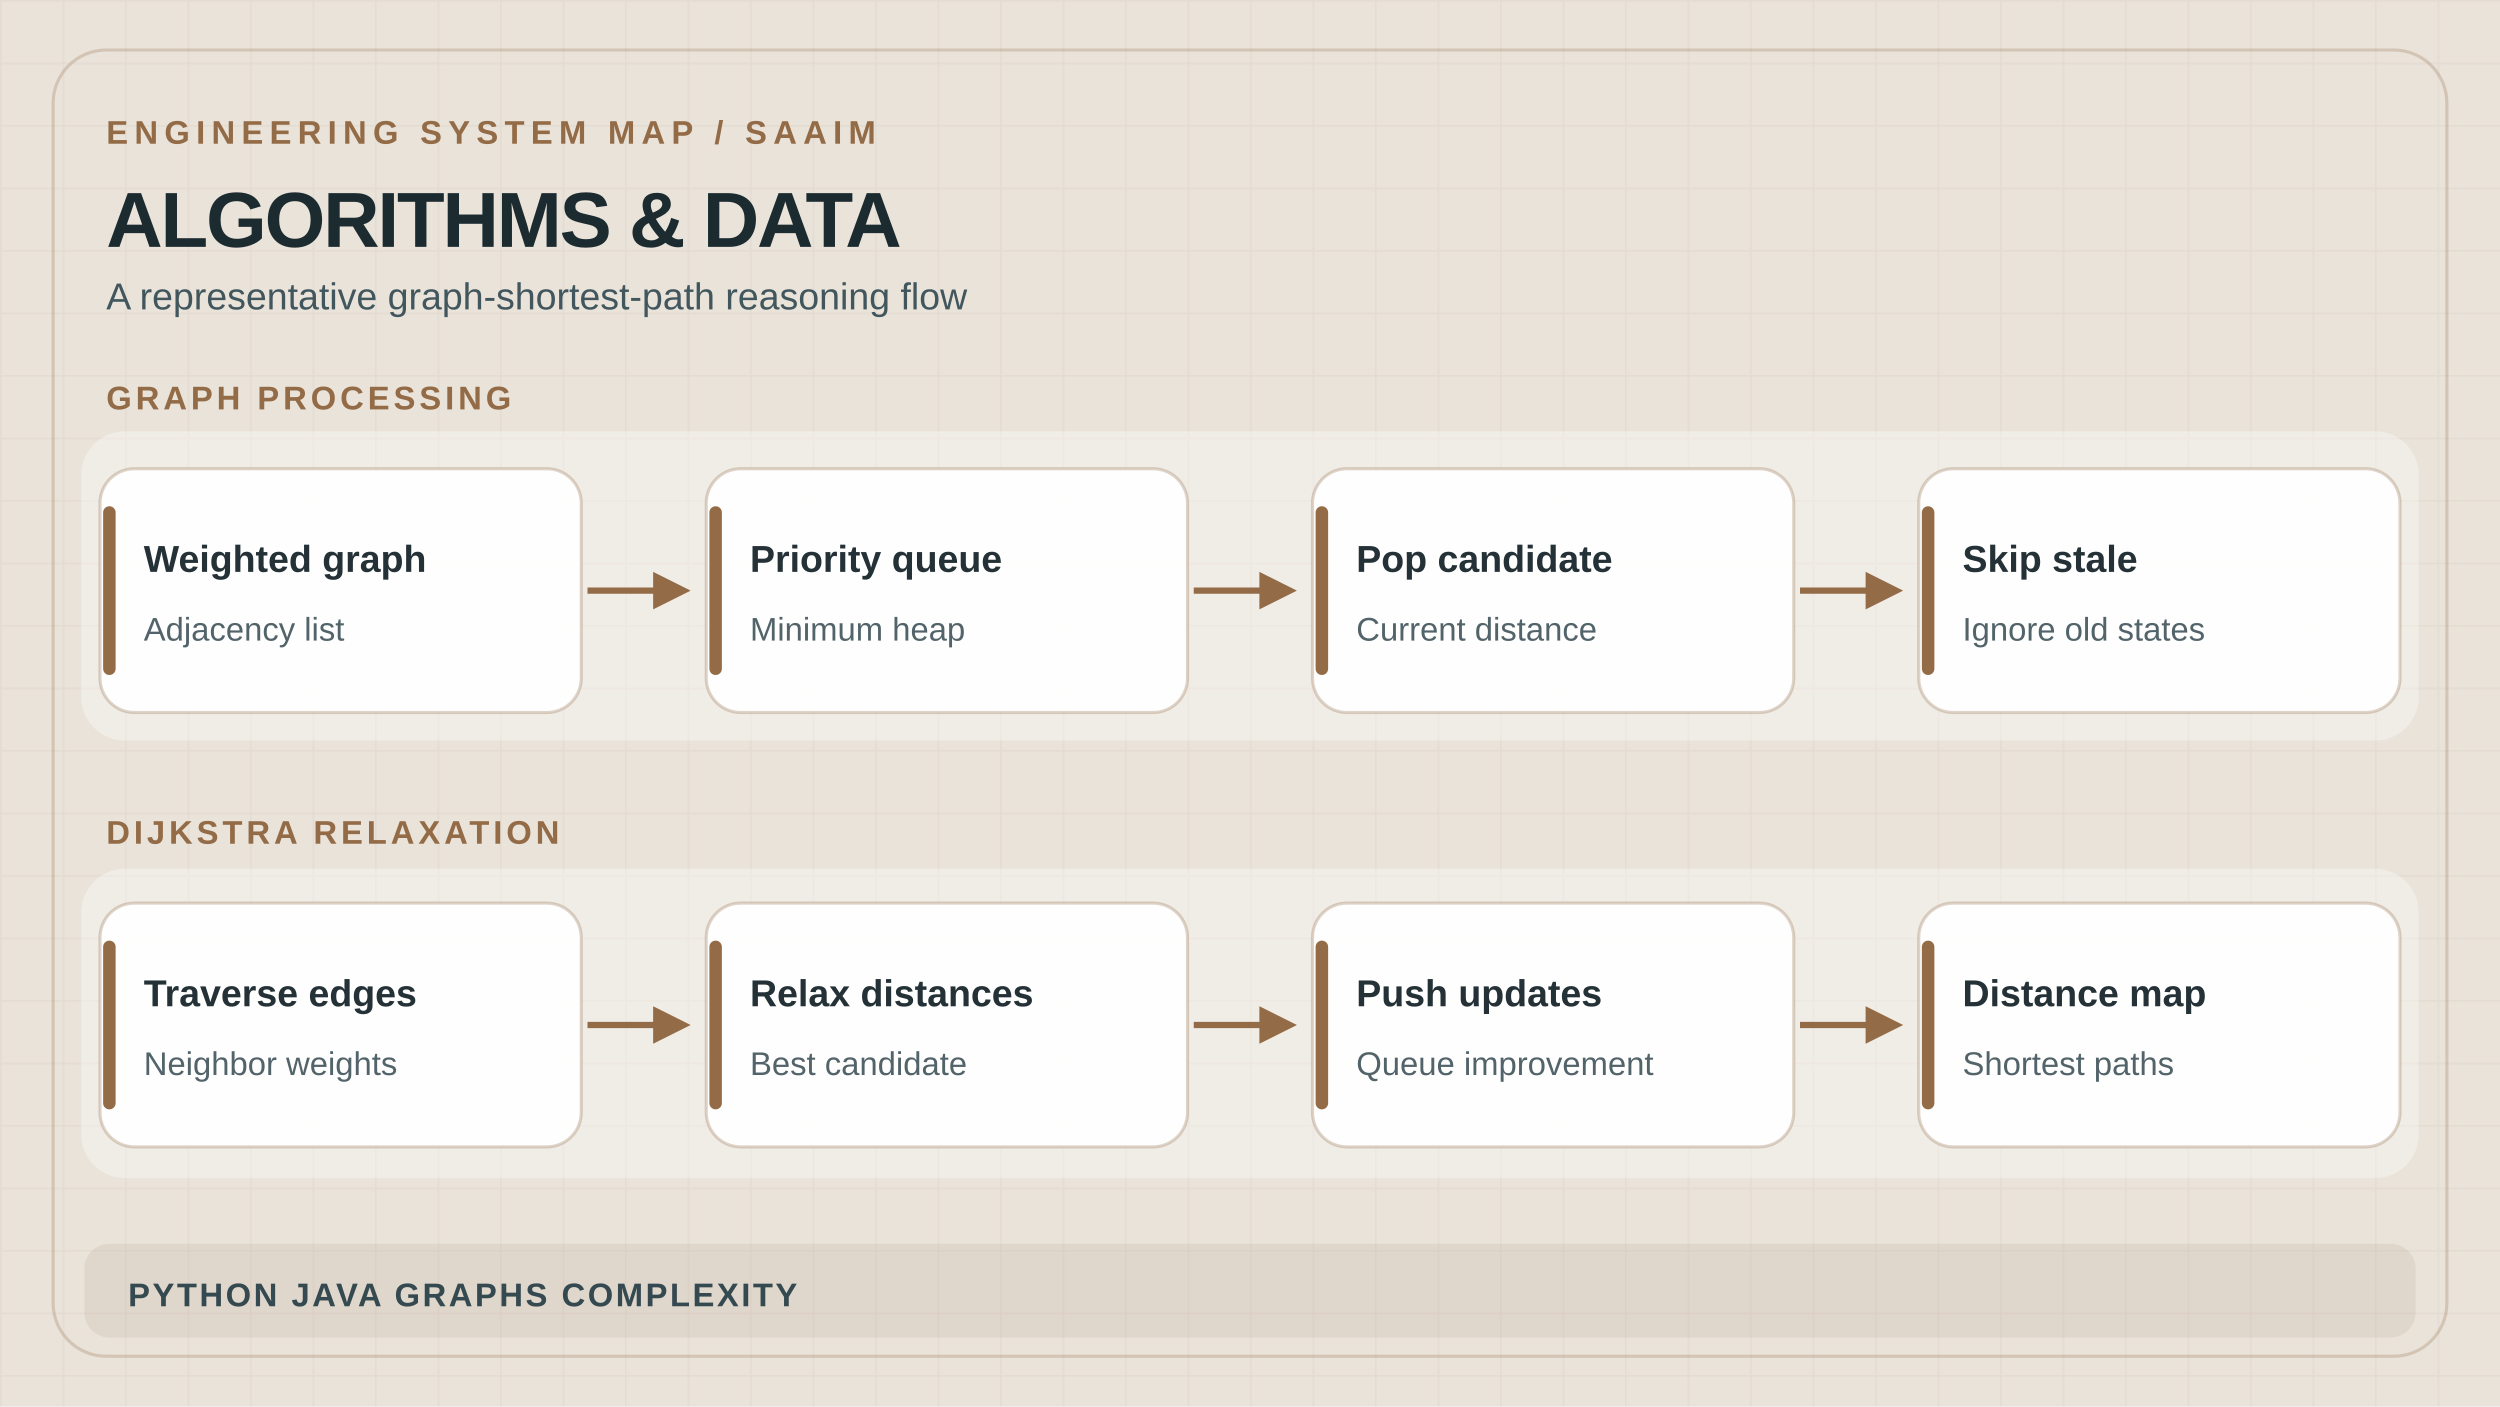
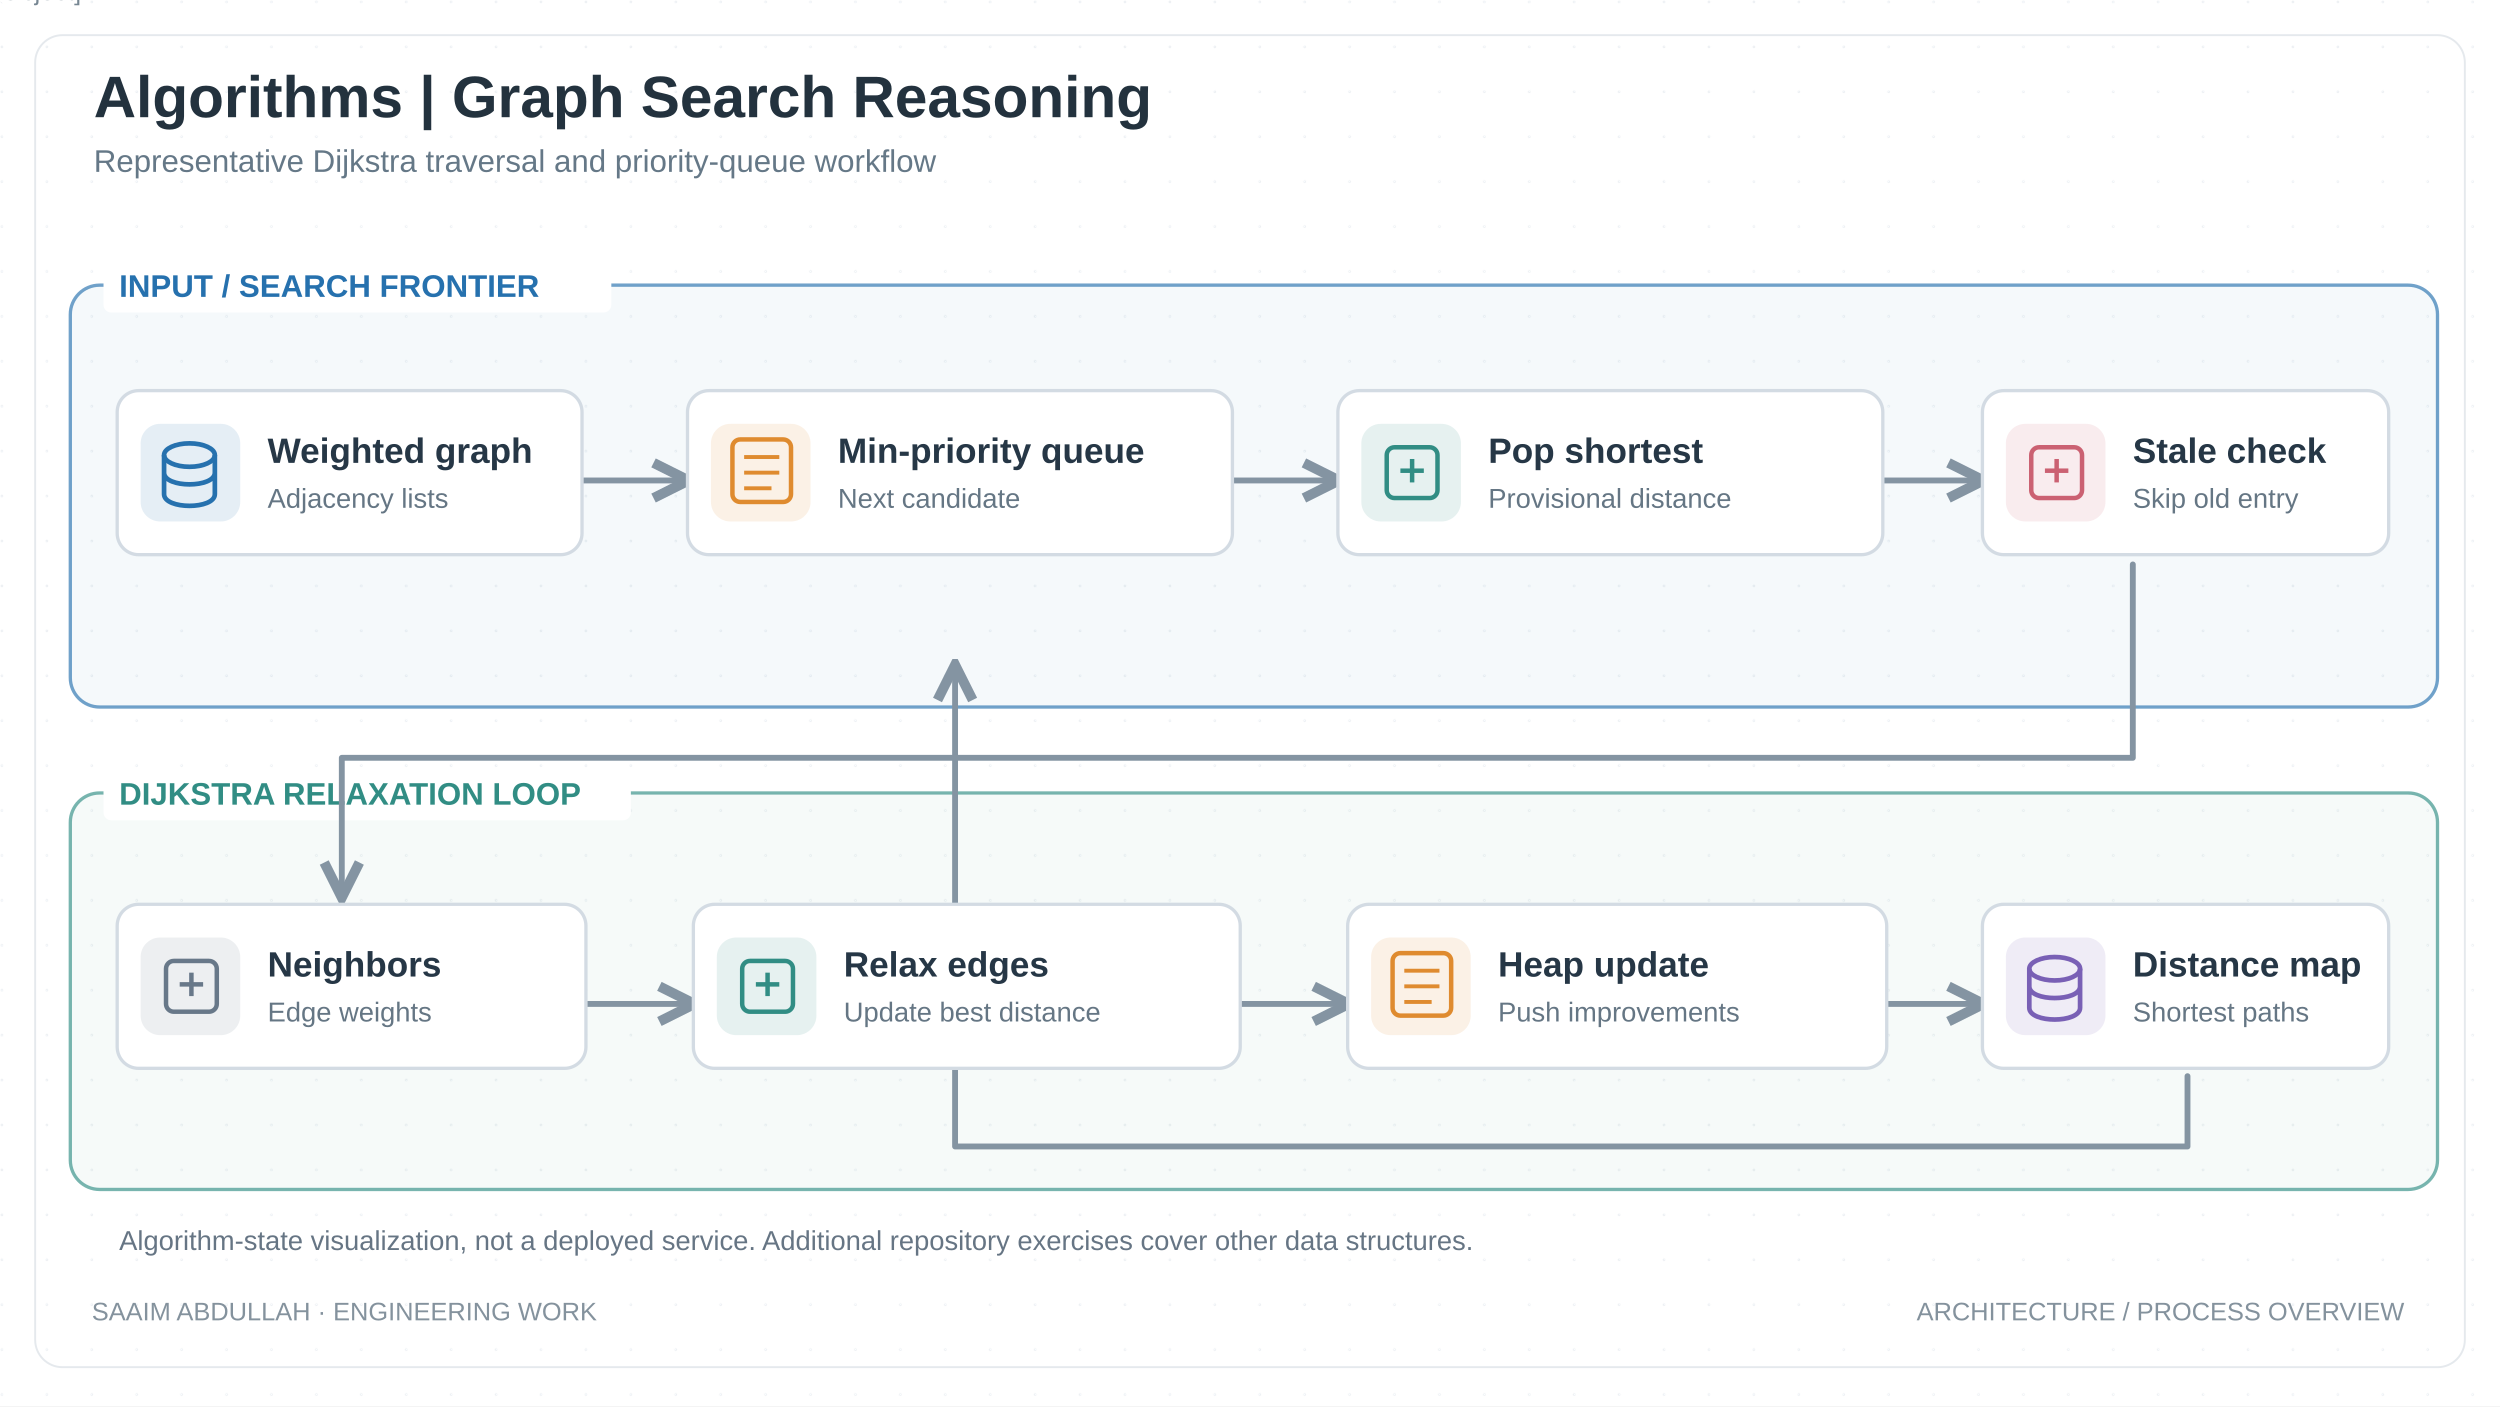
- <svg xmlns="http://www.w3.org/2000/svg" width="800" height="450" viewBox="0 0 800 450" role="img" aria-labelledby="title desc">
+ <svg xmlns="http://www.w3.org/2000/svg" width="1280" height="720" viewBox="0 0 1280 720" role="img" aria-labelledby="t d">
  <defs>
-     <marker id="arrow" markerWidth="6" markerHeight="6" refX="4.5" refY="3" orient="auto">
-       <path d="M0 0 L6 3 L0 6 Z" fill="#936b46" />
+     <marker id="head" markerWidth="8" markerHeight="8" refX="6.8" refY="4" orient="auto">
+       <path d="M1 1L7 4L1 7" fill="none" stroke="#8494a2" stroke-width="1.7" />
    </marker>
-     <pattern id="grid" width="20" height="20" patternUnits="userSpaceOnUse">
-       <path d="M20 0H0V20" fill="none" stroke="#936b46" stroke-opacity=".055" />
+     <pattern id="dots" width="23" height="23" patternUnits="userSpaceOnUse">
+       <circle cx="1" cy="1" r=".7" fill="#cdd6df" />
    </pattern>
  </defs>
-   <rect width="800" height="450" fill="#e9e3da" />
-   <rect width="800" height="450" fill="url(#grid)" />
-   <rect x="17" y="16" width="766" height="418" rx="17" fill="none" stroke="#936b46" stroke-opacity=".25" />
-   <text x="34" y="46" fill="#936b46" font-family="Arial,Helvetica,sans-serif" font-size="10.5" font-weight="700" letter-spacing="2">ENGINEERING SYSTEM MAP / SAAIM</text>
-   <text x="34" y="79" fill="#1c2b30" font-family="Arial,Helvetica,sans-serif" font-size="25" font-weight="800" letter-spacing="-.7">ALGORITHMS &amp; DATA</text>
-   <text x="34" y="99" fill="#41565d" font-family="Arial,Helvetica,sans-serif" font-size="12">A representative graph-shortest-path reasoning flow</text>
-   <g font-family="Arial,Helvetica,sans-serif">
-     <text x="34" y="131" fill="#936b46" font-size="10.5" font-weight="700" letter-spacing="1.25">GRAPH PROCESSING</text>
-     <rect x="26" y="138" width="748" height="99" rx="14" fill="#ffffff" fill-opacity=".33" />
-     <g>
-       <rect x="32" y="150" width="154" height="78" rx="11" fill="#ffffff" fill-opacity=".94" stroke="#936b46" stroke-opacity=".29" />
-       <rect x="33" y="162" width="4" height="54" rx="2" fill="#936b46" />
-       <text x="46" y="183" font-size="12" font-weight="700" fill="#243136">Weighted graph</text>
-       <text x="46" y="205" font-size="10.5" fill="#52636a">Adjacency list</text>
-     </g>
-     <g>
-       <rect x="226" y="150" width="154" height="78" rx="11" fill="#ffffff" fill-opacity=".94" stroke="#936b46" stroke-opacity=".29" />
-       <rect x="227" y="162" width="4" height="54" rx="2" fill="#936b46" />
-       <text x="240" y="183" font-size="12" font-weight="700" fill="#243136">Priority queue</text>
-       <text x="240" y="205" font-size="10.5" fill="#52636a">Minimum heap</text>
-     </g>
-     <g>
-       <rect x="420" y="150" width="154" height="78" rx="11" fill="#ffffff" fill-opacity=".94" stroke="#936b46" stroke-opacity=".29" />
-       <rect x="421" y="162" width="4" height="54" rx="2" fill="#936b46" />
-       <text x="434" y="183" font-size="12" font-weight="700" fill="#243136">Pop candidate</text>
-       <text x="434" y="205" font-size="10.5" fill="#52636a">Current distance</text>
-     </g>
-     <g>
-       <rect x="614" y="150" width="154" height="78" rx="11" fill="#ffffff" fill-opacity=".94" stroke="#936b46" stroke-opacity=".29" />
-       <rect x="615" y="162" width="4" height="54" rx="2" fill="#936b46" />
-       <text x="628" y="183" font-size="12" font-weight="700" fill="#243136">Skip stale</text>
-       <text x="628" y="205" font-size="10.5" fill="#52636a">Ignore old states</text>
-     </g>
-     <path d="M188 189 H218" stroke="#936b46" stroke-width="2" fill="none" marker-end="url(#arrow)" />
-     <path d="M382 189 H412" stroke="#936b46" stroke-width="2" fill="none" marker-end="url(#arrow)" />
-     <path d="M576 189 H606" stroke="#936b46" stroke-width="2" fill="none" marker-end="url(#arrow)" />
-     <text x="34" y="270" fill="#936b46" font-size="10.5" font-weight="700" letter-spacing="1.25">DIJKSTRA RELAXATION</text>
-     <rect x="26" y="278" width="748" height="99" rx="14" fill="#ffffff" fill-opacity=".33" />
-     <g>
-       <rect x="32" y="289" width="154" height="78" rx="11" fill="#ffffff" fill-opacity=".94" stroke="#936b46" stroke-opacity=".29" />
-       <rect x="33" y="301" width="4" height="54" rx="2" fill="#936b46" />
-       <text x="46" y="322" font-size="12" font-weight="700" fill="#243136">Traverse edges</text>
-       <text x="46" y="344" font-size="10.5" fill="#52636a">Neighbor weights</text>
-     </g>
-     <g>
-       <rect x="226" y="289" width="154" height="78" rx="11" fill="#ffffff" fill-opacity=".94" stroke="#936b46" stroke-opacity=".29" />
-       <rect x="227" y="301" width="4" height="54" rx="2" fill="#936b46" />
-       <text x="240" y="322" font-size="12" font-weight="700" fill="#243136">Relax distances</text>
-       <text x="240" y="344" font-size="10.5" fill="#52636a">Best candidate</text>
-     </g>
-     <g>
-       <rect x="420" y="289" width="154" height="78" rx="11" fill="#ffffff" fill-opacity=".94" stroke="#936b46" stroke-opacity=".29" />
-       <rect x="421" y="301" width="4" height="54" rx="2" fill="#936b46" />
-       <text x="434" y="322" font-size="12" font-weight="700" fill="#243136">Push updates</text>
-       <text x="434" y="344" font-size="10.5" fill="#52636a">Queue improvement</text>
-     </g>
-     <g>
-       <rect x="614" y="289" width="154" height="78" rx="11" fill="#ffffff" fill-opacity=".94" stroke="#936b46" stroke-opacity=".29" />
-       <rect x="615" y="301" width="4" height="54" rx="2" fill="#936b46" />
-       <text x="628" y="322" font-size="12" font-weight="700" fill="#243136">Distance map</text>
-       <text x="628" y="344" font-size="10.5" fill="#52636a">Shortest paths</text>
-     </g>
-     <path d="M188 328 H218" stroke="#936b46" stroke-width="2" fill="none" marker-end="url(#arrow)" />
-     <path d="M382 328 H412" stroke="#936b46" stroke-width="2" fill="none" marker-end="url(#arrow)" />
-     <path d="M576 328 H606" stroke="#936b46" stroke-width="2" fill="none" marker-end="url(#arrow)" />
-     <rect x="27" y="398" width="746" height="30" rx="8" fill="#936b46" fill-opacity=".10" />
-     <text x="41" y="418" font-size="10.5" font-weight="700" letter-spacing=".8" fill="#354a50">PYTHON   JAVA   GRAPHS   COMPLEXITY</text>
+   <rect width="1280" height="720" fill="#fff" />
+   <rect width="1280" height="720" fill="url(#dots)" opacity=".35" />
+   <rect x="18" y="18" width="1244" height="682" rx="14" fill="none" stroke="#e5e9ed" />
+   <text x="48" y="60" font-family="Arial,Helvetica,sans-serif" font-size="30" font-weight="750" fill="#23323e">Algorithms | Graph Search Reasoning</text>
+   <text x="48" y="88" font-family="Arial,Helvetica,sans-serif" font-size="16" fill="#657887">Representative Dijkstra traversal and priority-queue workflow</text>
+   <g>
+     <rect x="36" y="146" width="1212" height="216" rx="15" fill="#2671ae" fill-opacity=".045" stroke="#2671ae" stroke-width="1.7" stroke-opacity=".65" />
+     <rect x="53" y="133" width="260" height="27" rx="4" fill="white" />
+     <text x="61" y="152" font-family="Arial,Helvetica,sans-serif" font-size="16" font-weight="700" fill="#2671ae">INPUT / SEARCH FRONTIER</text>
  </g>
+   <g>
+     <rect x="36" y="406" width="1212" height="203" rx="15" fill="#318d84" fill-opacity=".045" stroke="#318d84" stroke-width="1.7" stroke-opacity=".65" />
+     <rect x="53" y="393" width="270" height="27" rx="4" fill="white" />
+     <text x="61" y="412" font-family="Arial,Helvetica,sans-serif" font-size="16" font-weight="700" fill="#318d84">DIJKSTRA RELAXATION LOOP</text>
+   </g>
+   <path d="M298 246H352" fill="none" stroke="#8494a2" stroke-width="3" stroke-linecap="round" stroke-linejoin="round" marker-end="url(#head)" />
+   <path d="M631 246H685" fill="none" stroke="#8494a2" stroke-width="3" stroke-linecap="round" stroke-linejoin="round" marker-end="url(#head)" />
+   <path d="M964 246H1015" fill="none" stroke="#8494a2" stroke-width="3" stroke-linecap="round" stroke-linejoin="round" marker-end="url(#head)" />
+   <path d="M1092 289V388H175V459" fill="none" stroke="#8494a2" stroke-width="3" stroke-linecap="round" stroke-linejoin="round" marker-end="url(#head)" />
+   <text x="[object Object]" y="0" text-anchor="middle" font-family="Arial,Helvetica,sans-serif" font-size="13" fill="#778793" stroke="white" stroke-width="5" paint-order="stroke">[object Object]</text>
+   <path d="M300 514H355" fill="none" stroke="#8494a2" stroke-width="3" stroke-linecap="round" stroke-linejoin="round" marker-end="url(#head)" />
+   <path d="M635 514H690" fill="none" stroke="#8494a2" stroke-width="3" stroke-linecap="round" stroke-linejoin="round" marker-end="url(#head)" />
+   <path d="M966 514H1015" fill="none" stroke="#8494a2" stroke-width="3" stroke-linecap="round" stroke-linejoin="round" marker-end="url(#head)" />
+   <path d="M1120 551V587H489V341" fill="none" stroke="#8494a2" stroke-width="3" stroke-linecap="round" stroke-linejoin="round" marker-end="url(#head)" />
+   <text x="[object Object]" y="true" text-anchor="middle" font-family="Arial,Helvetica,sans-serif" font-size="13" fill="#778793" stroke="white" stroke-width="5" paint-order="stroke">[object Object]</text>
+   <g>
+     <rect x="60" y="200" width="238" height="84" rx="11" fill="white" stroke="#d3dbe3" stroke-width="1.7" />
+     <rect x="72" y="217" width="51" height="50" rx="10" fill="#2671ae" fill-opacity=".12" />
+     <ellipse cx="97" cy="233" rx="13" ry="6" fill="none" stroke="#2671ae" stroke-width="2.4" />
+     <path d="M84 233v20c0 8 26 8 26 0V233M84 242c0 8 26 8 26 0" fill="none" stroke="#2671ae" stroke-width="2.4" />
+     <text x="137" y="237" font-family="Arial,Helvetica,sans-serif" font-weight="700" font-size="18" fill="#263746">Weighted graph</text>
+     <text x="137" y="260" font-family="Arial,Helvetica,sans-serif" font-size="14" fill="#657684">Adjacency lists</text>
+   </g>
+   <g>
+     <rect x="352" y="200" width="279" height="84" rx="11" fill="white" stroke="#d3dbe3" stroke-width="1.7" />
+     <rect x="364" y="217" width="51" height="50" rx="10" fill="#df8b2f" fill-opacity=".12" />
+     <rect x="375" y="225" width="30" height="32" rx="4" fill="none" stroke="#df8b2f" stroke-width="2.3" />
+     <path d="M381 234h18M381 242h18M381 250h14" stroke="#df8b2f" stroke-width="2" />
+     <text x="429" y="237" font-family="Arial,Helvetica,sans-serif" font-weight="700" font-size="18" fill="#263746">Min-priority queue</text>
+     <text x="429" y="260" font-family="Arial,Helvetica,sans-serif" font-size="14" fill="#657684">Next candidate</text>
+   </g>
+   <g>
+     <rect x="685" y="200" width="279" height="84" rx="11" fill="white" stroke="#d3dbe3" stroke-width="1.7" />
+     <rect x="697" y="217" width="51" height="50" rx="10" fill="#318d84" fill-opacity=".12" />
+     <rect x="710" y="229" width="26" height="26" rx="4" fill="none" stroke="#318d84" stroke-width="2.3" />
+     <path d="M717 241h12m-6-6v12" stroke="#318d84" stroke-width="2.3" />
+     <text x="762" y="237" font-family="Arial,Helvetica,sans-serif" font-weight="700" font-size="18" fill="#263746">Pop shortest</text>
+     <text x="762" y="260" font-family="Arial,Helvetica,sans-serif" font-size="14" fill="#657684">Provisional distance</text>
+   </g>
+   <g>
+     <rect x="1015" y="200" width="208" height="84" rx="11" fill="white" stroke="#d3dbe3" stroke-width="1.7" />
+     <rect x="1027" y="217" width="51" height="50" rx="10" fill="#cb6172" fill-opacity=".12" />
+     <rect x="1040" y="229" width="26" height="26" rx="4" fill="none" stroke="#cb6172" stroke-width="2.3" />
+     <path d="M1047 241h12m-6-6v12" stroke="#cb6172" stroke-width="2.3" />
+     <text x="1092" y="237" font-family="Arial,Helvetica,sans-serif" font-weight="700" font-size="18" fill="#263746">Stale check</text>
+     <text x="1092" y="260" font-family="Arial,Helvetica,sans-serif" font-size="14" fill="#657684">Skip old entry</text>
+   </g>
+   <g>
+     <rect x="60" y="463" width="240" height="84" rx="11" fill="white" stroke="#d3dbe3" stroke-width="1.7" />
+     <rect x="72" y="480" width="51" height="50" rx="10" fill="#687889" fill-opacity=".12" />
+     <rect x="85" y="492" width="26" height="26" rx="4" fill="none" stroke="#687889" stroke-width="2.3" />
+     <path d="M92 504h12m-6-6v12" stroke="#687889" stroke-width="2.3" />
+     <text x="137" y="500" font-family="Arial,Helvetica,sans-serif" font-weight="700" font-size="18" fill="#263746">Neighbors</text>
+     <text x="137" y="523" font-family="Arial,Helvetica,sans-serif" font-size="14" fill="#657684">Edge weights</text>
+   </g>
+   <g>
+     <rect x="355" y="463" width="280" height="84" rx="11" fill="white" stroke="#d3dbe3" stroke-width="1.7" />
+     <rect x="367" y="480" width="51" height="50" rx="10" fill="#318d84" fill-opacity=".12" />
+     <rect x="380" y="492" width="26" height="26" rx="4" fill="none" stroke="#318d84" stroke-width="2.3" />
+     <path d="M387 504h12m-6-6v12" stroke="#318d84" stroke-width="2.3" />
+     <text x="432" y="500" font-family="Arial,Helvetica,sans-serif" font-weight="700" font-size="18" fill="#263746">Relax edges</text>
+     <text x="432" y="523" font-family="Arial,Helvetica,sans-serif" font-size="14" fill="#657684">Update best distance</text>
+   </g>
+   <g>
+     <rect x="690" y="463" width="276" height="84" rx="11" fill="white" stroke="#d3dbe3" stroke-width="1.7" />
+     <rect x="702" y="480" width="51" height="50" rx="10" fill="#df8b2f" fill-opacity=".12" />
+     <rect x="713" y="488" width="30" height="32" rx="4" fill="none" stroke="#df8b2f" stroke-width="2.3" />
+     <path d="M719 497h18M719 505h18M719 513h14" stroke="#df8b2f" stroke-width="2" />
+     <text x="767" y="500" font-family="Arial,Helvetica,sans-serif" font-weight="700" font-size="18" fill="#263746">Heap update</text>
+     <text x="767" y="523" font-family="Arial,Helvetica,sans-serif" font-size="14" fill="#657684">Push improvements</text>
+   </g>
+   <g>
+     <rect x="1015" y="463" width="208" height="84" rx="11" fill="white" stroke="#d3dbe3" stroke-width="1.7" />
+     <rect x="1027" y="480" width="51" height="50" rx="10" fill="#7960b5" fill-opacity=".12" />
+     <ellipse cx="1052" cy="496" rx="13" ry="6" fill="none" stroke="#7960b5" stroke-width="2.4" />
+     <path d="M1039 496v20c0 8 26 8 26 0V496M1039 505c0 8 26 8 26 0" fill="none" stroke="#7960b5" stroke-width="2.4" />
+     <text x="1092" y="500" font-family="Arial,Helvetica,sans-serif" font-weight="700" font-size="18" fill="#263746">Distance map</text>
+     <text x="1092" y="523" font-family="Arial,Helvetica,sans-serif" font-size="14" fill="#657684">Shortest paths</text>
+   </g>
+   <text x="61" y="640" font-family="Arial,Helvetica,sans-serif" font-size="14" fill="#667584">Algorithm-state visualization, not a deployed service. Additional repository exercises cover other data structures.</text>
+   <text x="47" y="676" font-family="Arial,Helvetica,sans-serif" font-size="13" fill="#84929d">SAAIM ABDULLAH · ENGINEERING WORK</text>
+   <text x="1231" y="676" text-anchor="end" font-family="Arial,Helvetica,sans-serif" font-size="13" fill="#84929d">ARCHITECTURE / PROCESS OVERVIEW</text>
</svg>
